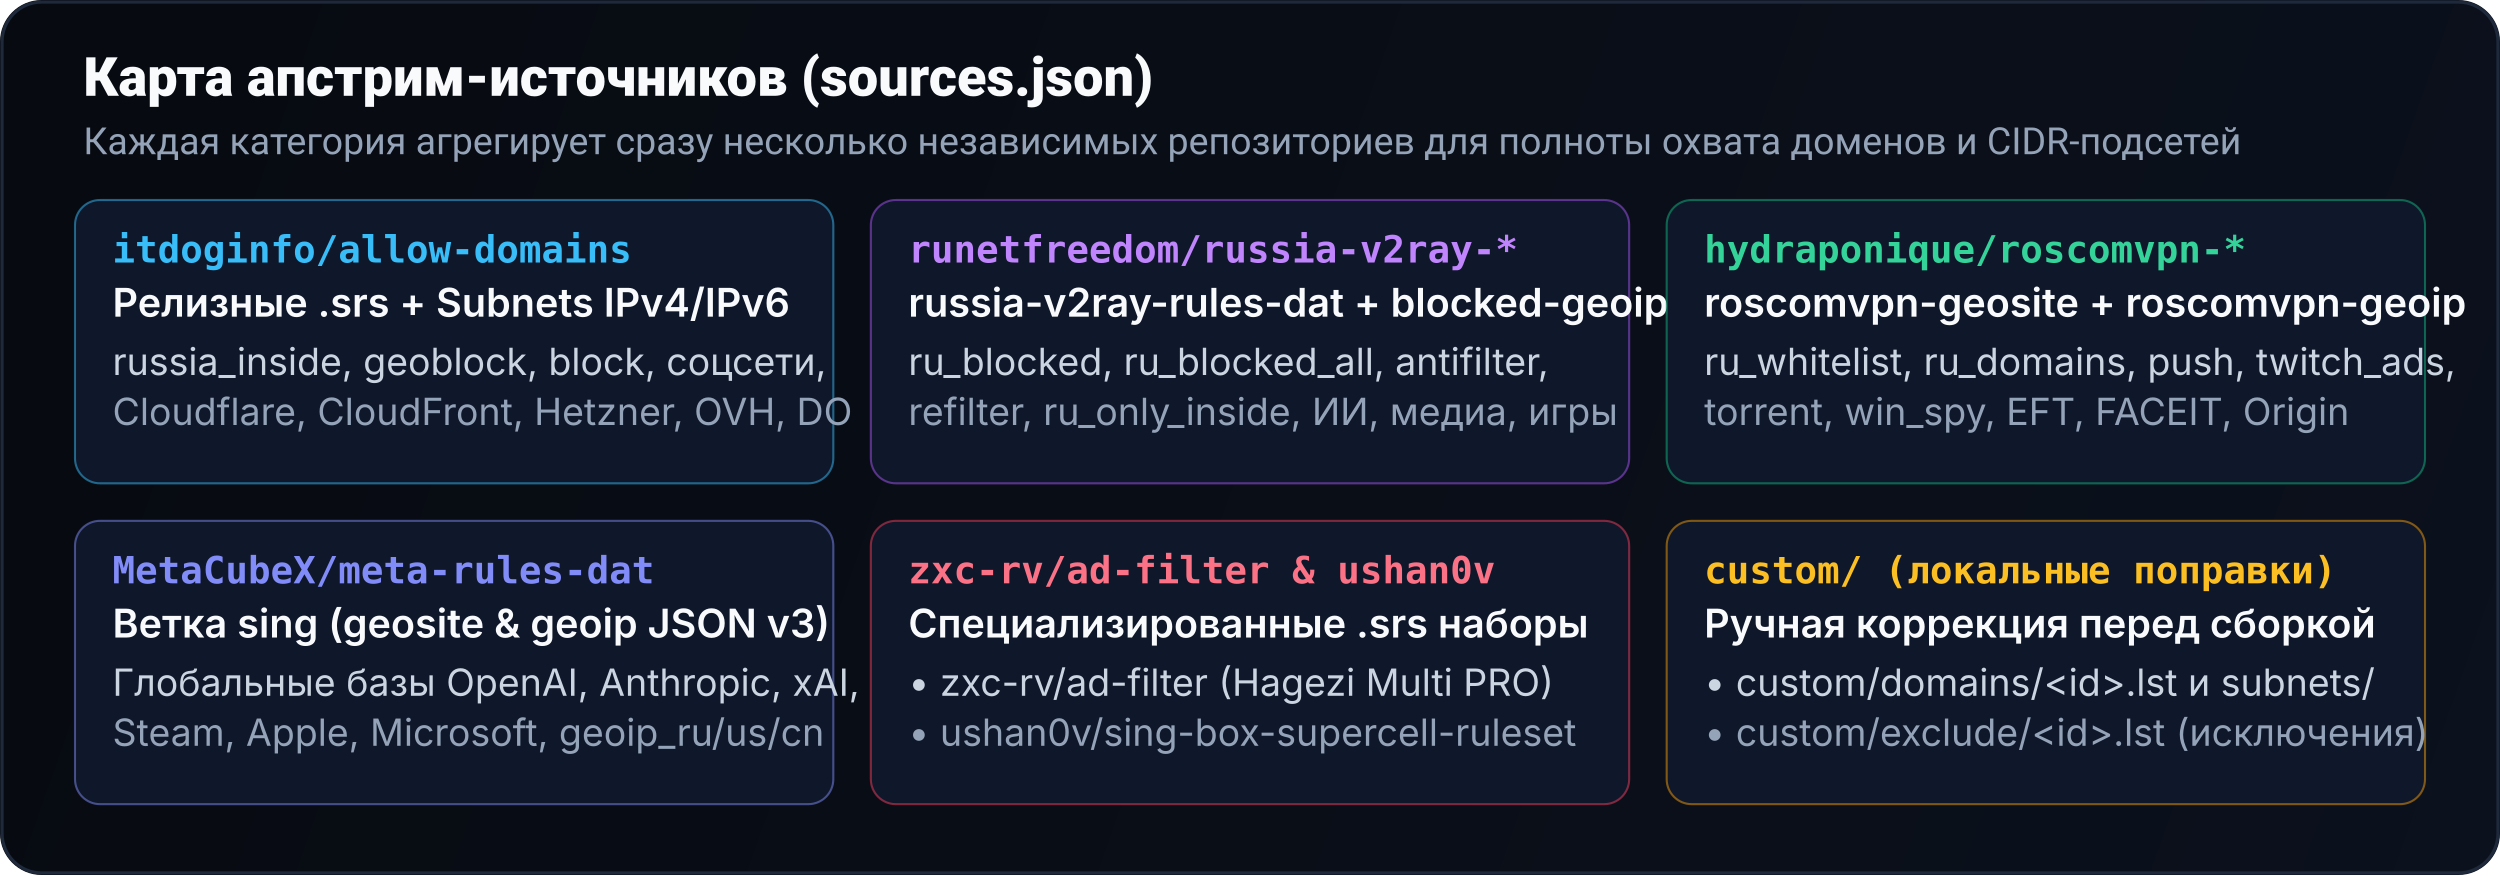
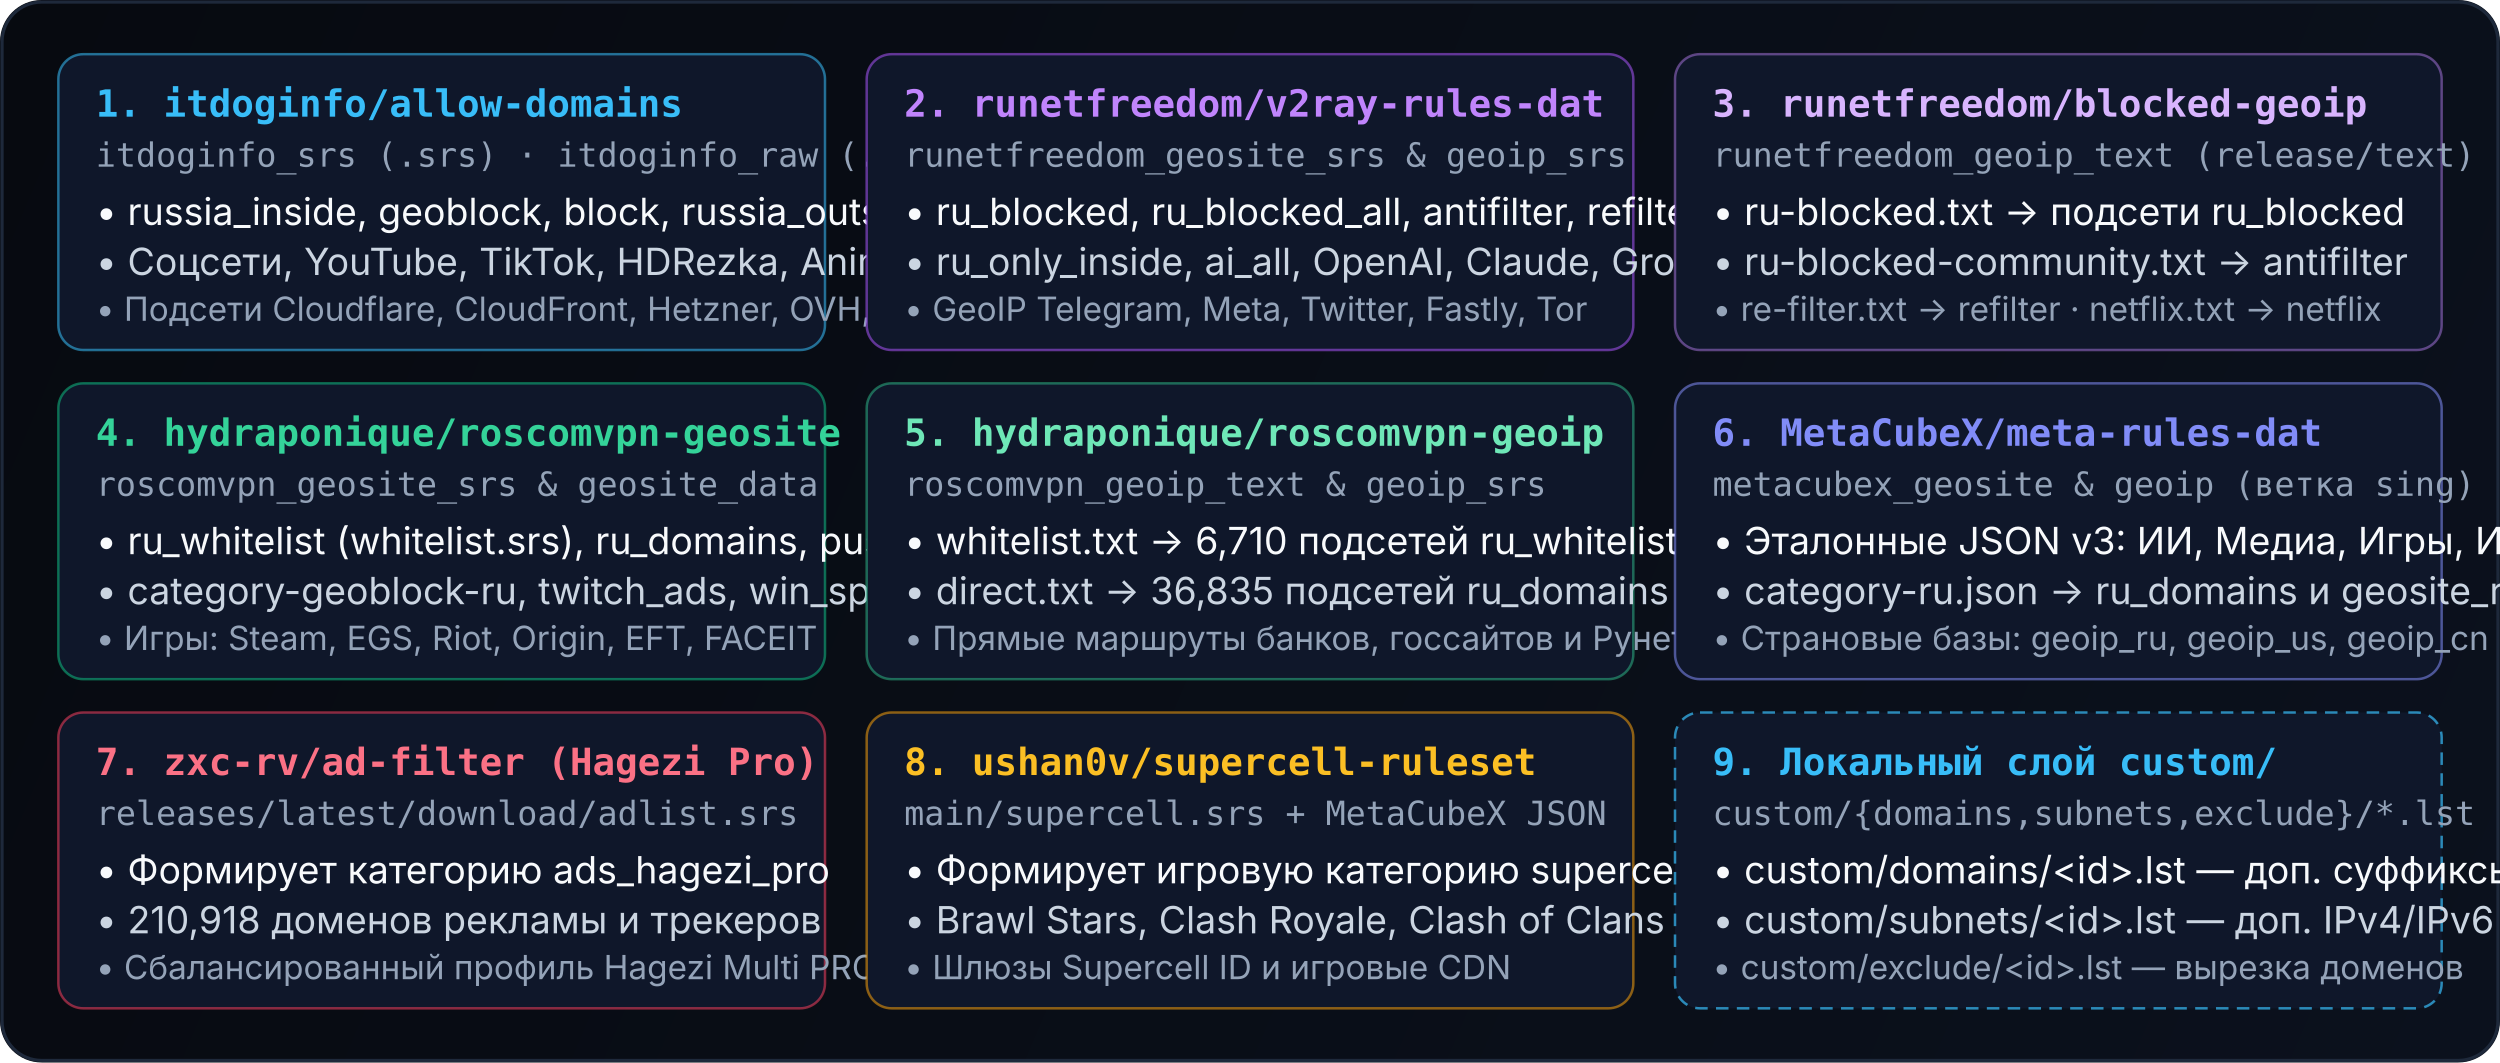
- <svg xmlns="http://www.w3.org/2000/svg" width="1200" height="420" viewBox="0 0 1200 420" role="img" aria-labelledby="title desc">
+ <svg xmlns="http://www.w3.org/2000/svg" width="1200" height="510" viewBox="0 0 1200 510" role="img" aria-labelledby="title desc">
  <defs>
-     <linearGradient id="map-bg" x1="0" y1="0" x2="1200" y2="420" gradientUnits="userSpaceOnUse">
+     <linearGradient id="up-bg" x1="0" y1="0" x2="1200" y2="510" gradientUnits="userSpaceOnUse">
      <stop offset="0%" stop-color="#070A10" />
      <stop offset="100%" stop-color="#0B111D" />
    </linearGradient>
  </defs>
-   <rect width="1200" height="420" rx="20" fill="url(#map-bg)" />
-   <rect x="1" y="1" width="1198" height="418" rx="19" fill="none" stroke="#1E293B" stroke-width="1.5" />
-   <text x="40" y="46" fill="#F8FAFC" font-family="-apple-system, BlinkMacSystemFont, 'Segoe UI', Roboto, sans-serif" font-size="26" font-weight="800">Карта апстрим-источников (sources.json)</text>
-   <text x="40" y="74" fill="#94A3B8" font-family="-apple-system, BlinkMacSystemFont, 'Segoe UI', Roboto, sans-serif" font-size="18">Каждая категория агрегирует сразу несколько независимых репозиториев для полноты охвата доменов и CIDR-подсетей</text>
-   <g transform="translate(36, 96)">
-     <rect x="0" y="0" width="364" height="136" rx="12" fill="#0F172A" stroke="#38BDF8" stroke-width="1" stroke-opacity="0.5" />
-     <text x="18" y="30" fill="#38BDF8" font-family="ui-monospace, SFMono-Regular, Menlo, Consolas, monospace" font-size="18" font-weight="700">itdoginfo/allow-domains</text>
-     <text x="18" y="56" fill="#F8FAFC" font-family="-apple-system, BlinkMacSystemFont, 'Segoe UI', sans-serif" font-size="19" font-weight="600">Релизные .srs + Subnets IPv4/IPv6</text>
-     <text x="18" y="84" fill="#CBD5E1" font-family="-apple-system, BlinkMacSystemFont, 'Segoe UI', sans-serif" font-size="18">russia_inside, geoblock, block, соцсети,</text>
-     <text x="18" y="108" fill="#94A3B8" font-family="-apple-system, BlinkMacSystemFont, 'Segoe UI', sans-serif" font-size="18">Cloudflare, CloudFront, Hetzner, OVH, DO</text>
+   <rect width="1200" height="510" rx="20" fill="url(#up-bg)" />
+   <rect x="1" y="1" width="1198" height="508" rx="19" fill="none" stroke="#1E293B" stroke-width="1.5" />
+   <g transform="translate(28, 26)">
+     <rect x="0" y="0" width="368" height="142" rx="12" fill="#0F172A" stroke="#38BDF8" stroke-width="1.2" stroke-opacity="0.55" />
+     <text x="18" y="30" fill="#38BDF8" font-family="ui-monospace, SFMono-Regular, Menlo, Consolas, monospace" font-size="18" font-weight="700">1. itdoginfo/allow-domains</text>
+     <text x="18" y="54" fill="#94A3B8" font-family="ui-monospace, SFMono-Regular, Menlo, Consolas, monospace" font-size="16">itdoginfo_srs (.srs) · itdoginfo_raw (.lst)</text>
+     <text x="18" y="82" fill="#F8FAFC" font-family="-apple-system, BlinkMacSystemFont, 'Segoe UI', sans-serif" font-size="18">• russia_inside, geoblock, block, russia_outside</text>
+     <text x="18" y="106" fill="#CBD5E1" font-family="-apple-system, BlinkMacSystemFont, 'Segoe UI', sans-serif" font-size="18">• Соцсети, YouTube, TikTok, HDRezka, Anime</text>
+     <text x="18" y="128" fill="#94A3B8" font-family="-apple-system, BlinkMacSystemFont, 'Segoe UI', sans-serif" font-size="16">• Подсети Cloudflare, CloudFront, Hetzner, OVH, DO</text>
  </g>
-   <g transform="translate(418, 96)">
-     <rect x="0" y="0" width="364" height="136" rx="12" fill="#0F172A" stroke="#A855F7" stroke-width="1" stroke-opacity="0.5" />
-     <text x="18" y="30" fill="#C084FC" font-family="ui-monospace, SFMono-Regular, Menlo, Consolas, monospace" font-size="18" font-weight="700">runetfreedom/russia-v2ray-*</text>
-     <text x="18" y="56" fill="#F8FAFC" font-family="-apple-system, BlinkMacSystemFont, 'Segoe UI', sans-serif" font-size="19" font-weight="600">russia-v2ray-rules-dat + blocked-geoip</text>
-     <text x="18" y="84" fill="#CBD5E1" font-family="-apple-system, BlinkMacSystemFont, 'Segoe UI', sans-serif" font-size="18">ru_blocked, ru_blocked_all, antifilter,</text>
-     <text x="18" y="108" fill="#94A3B8" font-family="-apple-system, BlinkMacSystemFont, 'Segoe UI', sans-serif" font-size="18">refilter, ru_only_inside, ИИ, медиа, игры</text>
+   <g transform="translate(416, 26)">
+     <rect x="0" y="0" width="368" height="142" rx="12" fill="#0F172A" stroke="#A855F7" stroke-width="1.2" stroke-opacity="0.55" />
+     <text x="18" y="30" fill="#C084FC" font-family="ui-monospace, SFMono-Regular, Menlo, Consolas, monospace" font-size="18" font-weight="700">2. runetfreedom/v2ray-rules-dat</text>
+     <text x="18" y="54" fill="#94A3B8" font-family="ui-monospace, SFMono-Regular, Menlo, Consolas, monospace" font-size="16">runetfreedom_geosite_srs &amp; geoip_srs</text>
+     <text x="18" y="82" fill="#F8FAFC" font-family="-apple-system, BlinkMacSystemFont, 'Segoe UI', sans-serif" font-size="18">• ru_blocked, ru_blocked_all, antifilter, refilter</text>
+     <text x="18" y="106" fill="#CBD5E1" font-family="-apple-system, BlinkMacSystemFont, 'Segoe UI', sans-serif" font-size="18">• ru_only_inside, ai_all, OpenAI, Claude, Grok</text>
+     <text x="18" y="128" fill="#94A3B8" font-family="-apple-system, BlinkMacSystemFont, 'Segoe UI', sans-serif" font-size="16">• GeoIP Telegram, Meta, Twitter, Fastly, Tor</text>
  </g>
-   <g transform="translate(800, 96)">
-     <rect x="0" y="0" width="364" height="136" rx="12" fill="#0F172A" stroke="#10B981" stroke-width="1" stroke-opacity="0.5" />
-     <text x="18" y="30" fill="#34D399" font-family="ui-monospace, SFMono-Regular, Menlo, Consolas, monospace" font-size="18" font-weight="700">hydraponique/roscomvpn-*</text>
-     <text x="18" y="56" fill="#F8FAFC" font-family="-apple-system, BlinkMacSystemFont, 'Segoe UI', sans-serif" font-size="19" font-weight="600">roscomvpn-geosite + roscomvpn-geoip</text>
-     <text x="18" y="84" fill="#CBD5E1" font-family="-apple-system, BlinkMacSystemFont, 'Segoe UI', sans-serif" font-size="18">ru_whitelist, ru_domains, push, twitch_ads,</text>
-     <text x="18" y="108" fill="#94A3B8" font-family="-apple-system, BlinkMacSystemFont, 'Segoe UI', sans-serif" font-size="18">torrent, win_spy, EFT, FACEIT, Origin</text>
+   <g transform="translate(804, 26)">
+     <rect x="0" y="0" width="368" height="142" rx="12" fill="#0F172A" stroke="#C084FC" stroke-width="1.2" stroke-opacity="0.45" />
+     <text x="18" y="30" fill="#D8B4FE" font-family="ui-monospace, SFMono-Regular, Menlo, Consolas, monospace" font-size="18" font-weight="700">3. runetfreedom/blocked-geoip</text>
+     <text x="18" y="54" fill="#94A3B8" font-family="ui-monospace, SFMono-Regular, Menlo, Consolas, monospace" font-size="16">runetfreedom_geoip_text (release/text)</text>
+     <text x="18" y="82" fill="#F8FAFC" font-family="-apple-system, BlinkMacSystemFont, 'Segoe UI', sans-serif" font-size="18">• ru-blocked.txt → подсети ru_blocked</text>
+     <text x="18" y="106" fill="#CBD5E1" font-family="-apple-system, BlinkMacSystemFont, 'Segoe UI', sans-serif" font-size="18">• ru-blocked-community.txt → antifilter</text>
+     <text x="18" y="128" fill="#94A3B8" font-family="-apple-system, BlinkMacSystemFont, 'Segoe UI', sans-serif" font-size="16">• re-filter.txt → refilter · netflix.txt → netflix</text>
  </g>
-   <g transform="translate(36, 250)">
-     <rect x="0" y="0" width="364" height="136" rx="12" fill="#0F172A" stroke="#818CF8" stroke-width="1" stroke-opacity="0.5" />
-     <text x="18" y="30" fill="#818CF8" font-family="ui-monospace, SFMono-Regular, Menlo, Consolas, monospace" font-size="18" font-weight="700">MetaCubeX/meta-rules-dat</text>
-     <text x="18" y="56" fill="#F8FAFC" font-family="-apple-system, BlinkMacSystemFont, 'Segoe UI', sans-serif" font-size="19" font-weight="600">Ветка sing (geosite &amp; geoip JSON v3)</text>
-     <text x="18" y="84" fill="#CBD5E1" font-family="-apple-system, BlinkMacSystemFont, 'Segoe UI', sans-serif" font-size="18">Глобальные базы OpenAI, Anthropic, xAI,</text>
-     <text x="18" y="108" fill="#94A3B8" font-family="-apple-system, BlinkMacSystemFont, 'Segoe UI', sans-serif" font-size="18">Steam, Apple, Microsoft, geoip_ru/us/cn</text>
+   <g transform="translate(28, 184)">
+     <rect x="0" y="0" width="368" height="142" rx="12" fill="#0F172A" stroke="#10B981" stroke-width="1.2" stroke-opacity="0.55" />
+     <text x="18" y="30" fill="#34D399" font-family="ui-monospace, SFMono-Regular, Menlo, Consolas, monospace" font-size="18" font-weight="700">4. hydraponique/roscomvpn-geosite</text>
+     <text x="18" y="54" fill="#94A3B8" font-family="ui-monospace, SFMono-Regular, Menlo, Consolas, monospace" font-size="16">roscomvpn_geosite_srs &amp; geosite_data</text>
+     <text x="18" y="82" fill="#F8FAFC" font-family="-apple-system, BlinkMacSystemFont, 'Segoe UI', sans-serif" font-size="18">• ru_whitelist (whitelist.srs), ru_domains, push</text>
+     <text x="18" y="106" fill="#CBD5E1" font-family="-apple-system, BlinkMacSystemFont, 'Segoe UI', sans-serif" font-size="18">• category-geoblock-ru, twitch_ads, win_spy</text>
+     <text x="18" y="128" fill="#94A3B8" font-family="-apple-system, BlinkMacSystemFont, 'Segoe UI', sans-serif" font-size="16">• Игры: Steam, EGS, Riot, Origin, EFT, FACEIT</text>
  </g>
-   <g transform="translate(418, 250)">
-     <rect x="0" y="0" width="364" height="136" rx="12" fill="#0F172A" stroke="#F43F5E" stroke-width="1" stroke-opacity="0.5" />
-     <text x="18" y="30" fill="#FB7185" font-family="ui-monospace, SFMono-Regular, Menlo, Consolas, monospace" font-size="18" font-weight="700">zxc-rv/ad-filter &amp; ushan0v</text>
-     <text x="18" y="56" fill="#F8FAFC" font-family="-apple-system, BlinkMacSystemFont, 'Segoe UI', sans-serif" font-size="19" font-weight="600">Специализированные .srs наборы</text>
-     <text x="18" y="84" fill="#CBD5E1" font-family="-apple-system, BlinkMacSystemFont, 'Segoe UI', sans-serif" font-size="18">• zxc-rv/ad-filter (Hagezi Multi PRO)</text>
-     <text x="18" y="108" fill="#94A3B8" font-family="-apple-system, BlinkMacSystemFont, 'Segoe UI', sans-serif" font-size="18">• ushan0v/sing-box-supercell-ruleset</text>
+   <g transform="translate(416, 184)">
+     <rect x="0" y="0" width="368" height="142" rx="12" fill="#0F172A" stroke="#34D399" stroke-width="1.2" stroke-opacity="0.45" />
+     <text x="18" y="30" fill="#6EE7B7" font-family="ui-monospace, SFMono-Regular, Menlo, Consolas, monospace" font-size="18" font-weight="700">5. hydraponique/roscomvpn-geoip</text>
+     <text x="18" y="54" fill="#94A3B8" font-family="ui-monospace, SFMono-Regular, Menlo, Consolas, monospace" font-size="16">roscomvpn_geoip_text &amp; geoip_srs</text>
+     <text x="18" y="82" fill="#F8FAFC" font-family="-apple-system, BlinkMacSystemFont, 'Segoe UI', sans-serif" font-size="18">• whitelist.txt → 6,710 подсетей ru_whitelist</text>
+     <text x="18" y="106" fill="#CBD5E1" font-family="-apple-system, BlinkMacSystemFont, 'Segoe UI', sans-serif" font-size="18">• direct.txt → 36,835 подсетей ru_domains</text>
+     <text x="18" y="128" fill="#94A3B8" font-family="-apple-system, BlinkMacSystemFont, 'Segoe UI', sans-serif" font-size="16">• Прямые маршруты банков, госсайтов и Рунета</text>
  </g>
-   <g transform="translate(800, 250)">
-     <rect x="0" y="0" width="364" height="136" rx="12" fill="#0F172A" stroke="#F59E0B" stroke-width="1" stroke-opacity="0.5" />
-     <text x="18" y="30" fill="#FBBF24" font-family="ui-monospace, SFMono-Regular, Menlo, Consolas, monospace" font-size="18" font-weight="700">custom/ (локальные поправки)</text>
-     <text x="18" y="56" fill="#F8FAFC" font-family="-apple-system, BlinkMacSystemFont, 'Segoe UI', sans-serif" font-size="19" font-weight="600">Ручная коррекция перед сборкой</text>
-     <text x="18" y="84" fill="#CBD5E1" font-family="-apple-system, BlinkMacSystemFont, 'Segoe UI', sans-serif" font-size="18">• custom/domains/&lt;id&gt;.lst и subnets/</text>
-     <text x="18" y="108" fill="#94A3B8" font-family="-apple-system, BlinkMacSystemFont, 'Segoe UI', sans-serif" font-size="18">• custom/exclude/&lt;id&gt;.lst (исключения)</text>
+   <g transform="translate(804, 184)">
+     <rect x="0" y="0" width="368" height="142" rx="12" fill="#0F172A" stroke="#818CF8" stroke-width="1.2" stroke-opacity="0.55" />
+     <text x="18" y="30" fill="#818CF8" font-family="ui-monospace, SFMono-Regular, Menlo, Consolas, monospace" font-size="18" font-weight="700">6. MetaCubeX/meta-rules-dat</text>
+     <text x="18" y="54" fill="#94A3B8" font-family="ui-monospace, SFMono-Regular, Menlo, Consolas, monospace" font-size="16">metacubex_geosite &amp; geoip (ветка sing)</text>
+     <text x="18" y="82" fill="#F8FAFC" font-family="-apple-system, BlinkMacSystemFont, 'Segoe UI', sans-serif" font-size="18">• Эталонные JSON v3: ИИ, Медиа, Игры, ИТ</text>
+     <text x="18" y="106" fill="#CBD5E1" font-family="-apple-system, BlinkMacSystemFont, 'Segoe UI', sans-serif" font-size="18">• category-ru.json → ru_domains и geosite_ru</text>
+     <text x="18" y="128" fill="#94A3B8" font-family="-apple-system, BlinkMacSystemFont, 'Segoe UI', sans-serif" font-size="16">• Страновые базы: geoip_ru, geoip_us, geoip_cn</text>
+   </g>
+   <g transform="translate(28, 342)">
+     <rect x="0" y="0" width="368" height="142" rx="12" fill="#0F172A" stroke="#F43F5E" stroke-width="1.2" stroke-opacity="0.55" />
+     <text x="18" y="30" fill="#FB7185" font-family="ui-monospace, SFMono-Regular, Menlo, Consolas, monospace" font-size="18" font-weight="700">7. zxc-rv/ad-filter (Hagezi Pro)</text>
+     <text x="18" y="54" fill="#94A3B8" font-family="ui-monospace, SFMono-Regular, Menlo, Consolas, monospace" font-size="16">releases/latest/download/adlist.srs</text>
+     <text x="18" y="82" fill="#F8FAFC" font-family="-apple-system, BlinkMacSystemFont, 'Segoe UI', sans-serif" font-size="18">• Формирует категорию ads_hagezi_pro</text>
+     <text x="18" y="106" fill="#CBD5E1" font-family="-apple-system, BlinkMacSystemFont, 'Segoe UI', sans-serif" font-size="18">• 210,918 доменов рекламы и трекеров</text>
+     <text x="18" y="128" fill="#94A3B8" font-family="-apple-system, BlinkMacSystemFont, 'Segoe UI', sans-serif" font-size="16">• Сбалансированный профиль Hagezi Multi PRO</text>
+   </g>
+   <g transform="translate(416, 342)">
+     <rect x="0" y="0" width="368" height="142" rx="12" fill="#0F172A" stroke="#F59E0B" stroke-width="1.2" stroke-opacity="0.55" />
+     <text x="18" y="30" fill="#FBBF24" font-family="ui-monospace, SFMono-Regular, Menlo, Consolas, monospace" font-size="18" font-weight="700">8. ushan0v/supercell-ruleset</text>
+     <text x="18" y="54" fill="#94A3B8" font-family="ui-monospace, SFMono-Regular, Menlo, Consolas, monospace" font-size="16">main/supercell.srs + MetaCubeX JSON</text>
+     <text x="18" y="82" fill="#F8FAFC" font-family="-apple-system, BlinkMacSystemFont, 'Segoe UI', sans-serif" font-size="18">• Формирует игровую категорию supercell</text>
+     <text x="18" y="106" fill="#CBD5E1" font-family="-apple-system, BlinkMacSystemFont, 'Segoe UI', sans-serif" font-size="18">• Brawl Stars, Clash Royale, Clash of Clans</text>
+     <text x="18" y="128" fill="#94A3B8" font-family="-apple-system, BlinkMacSystemFont, 'Segoe UI', sans-serif" font-size="16">• Шлюзы Supercell ID и игровые CDN</text>
+   </g>
+   <g transform="translate(804, 342)">
+     <rect x="0" y="0" width="368" height="142" rx="12" fill="#0F172A" stroke="#38BDF8" stroke-width="1.2" stroke-dasharray="6 4" stroke-opacity="0.7" />
+     <text x="18" y="30" fill="#38BDF8" font-family="ui-monospace, SFMono-Regular, Menlo, Consolas, monospace" font-size="18" font-weight="700">9. Локальный слой custom/</text>
+     <text x="18" y="54" fill="#94A3B8" font-family="ui-monospace, SFMono-Regular, Menlo, Consolas, monospace" font-size="16">custom/{domains,subnets,exclude}/*.lst</text>
+     <text x="18" y="82" fill="#F8FAFC" font-family="-apple-system, BlinkMacSystemFont, 'Segoe UI', sans-serif" font-size="18">• custom/domains/&lt;id&gt;.lst — доп. суффиксы</text>
+     <text x="18" y="106" fill="#CBD5E1" font-family="-apple-system, BlinkMacSystemFont, 'Segoe UI', sans-serif" font-size="18">• custom/subnets/&lt;id&gt;.lst — доп. IPv4/IPv6</text>
+     <text x="18" y="128" fill="#94A3B8" font-family="-apple-system, BlinkMacSystemFont, 'Segoe UI', sans-serif" font-size="16">• custom/exclude/&lt;id&gt;.lst — вырезка доменов</text>
  </g>
</svg>
